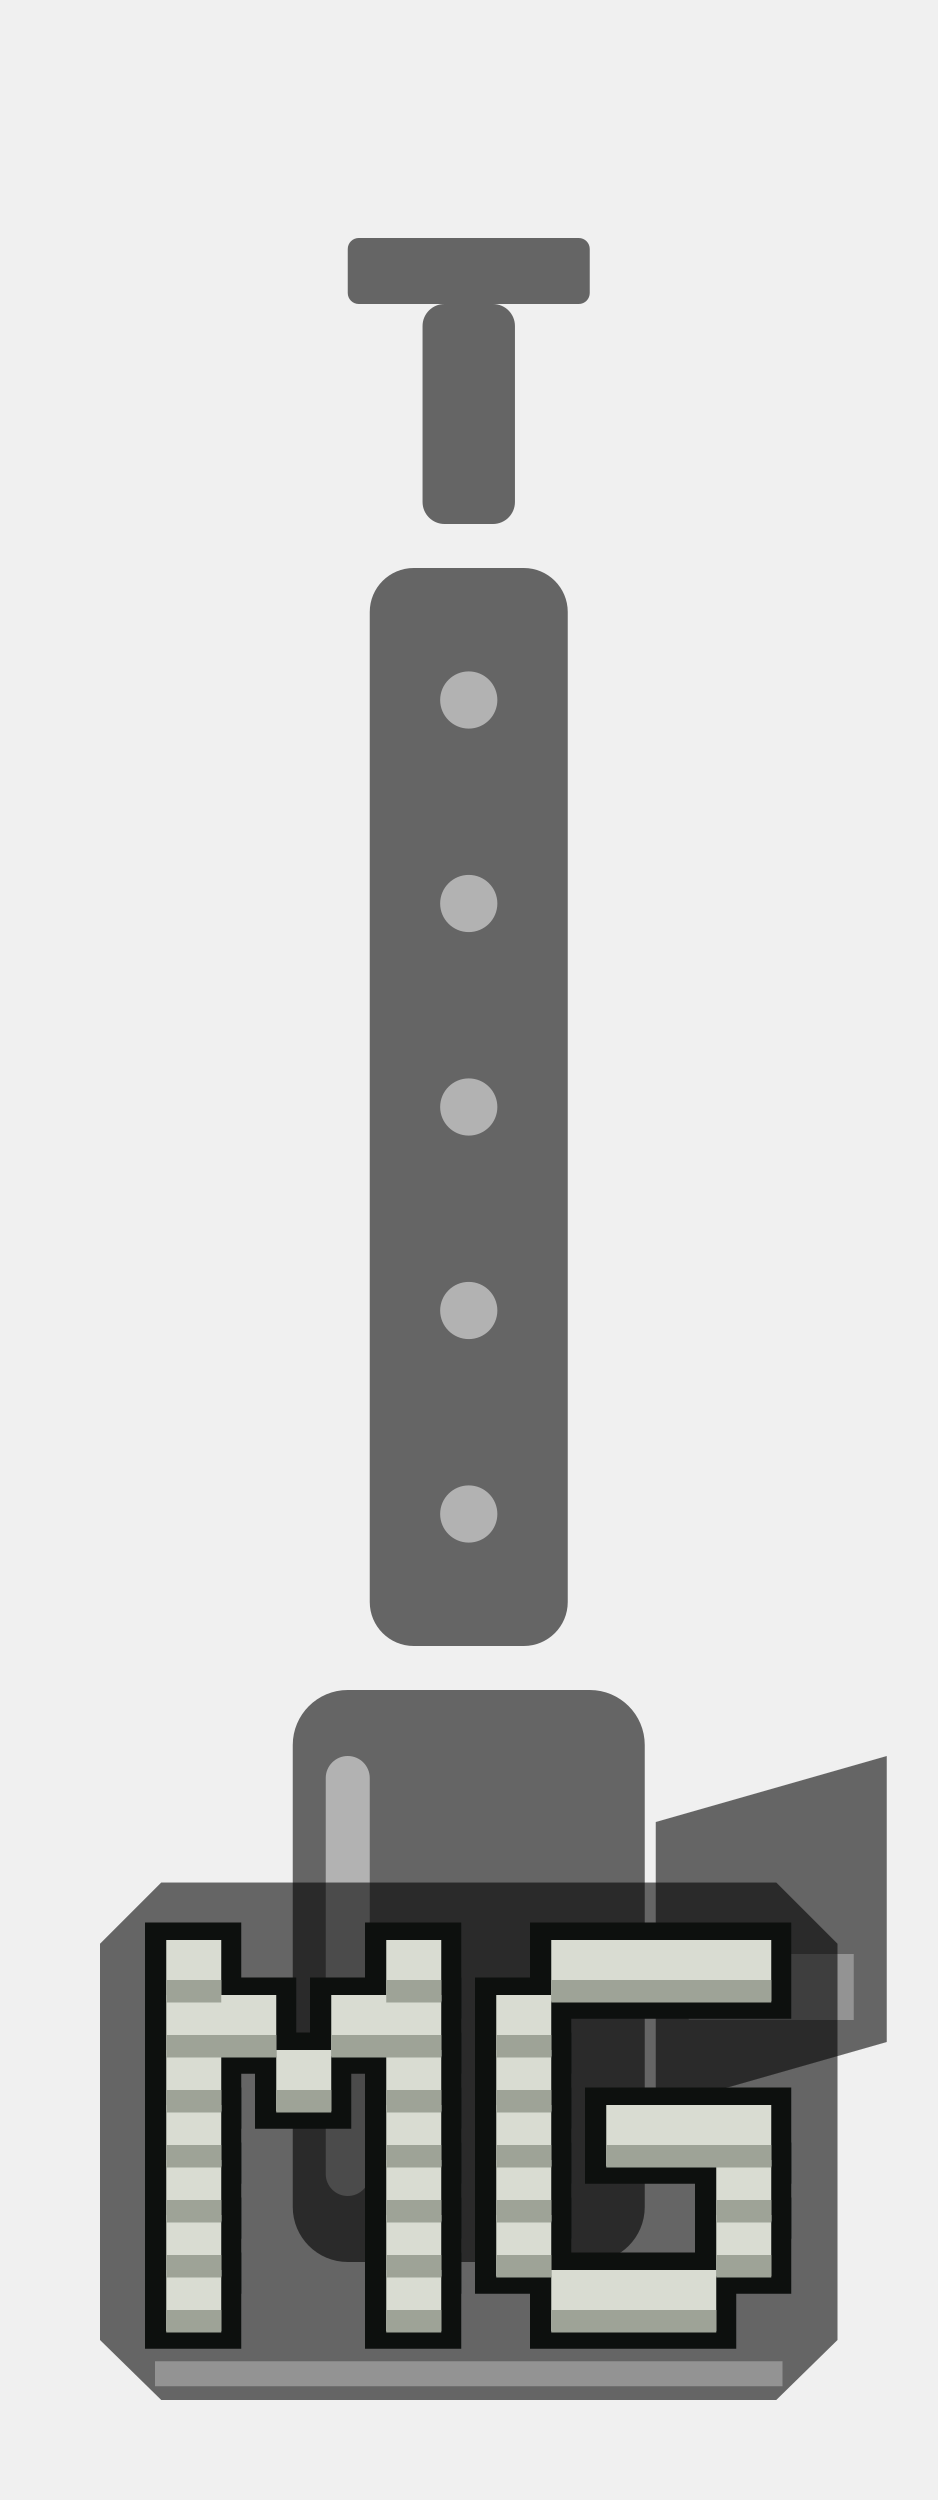
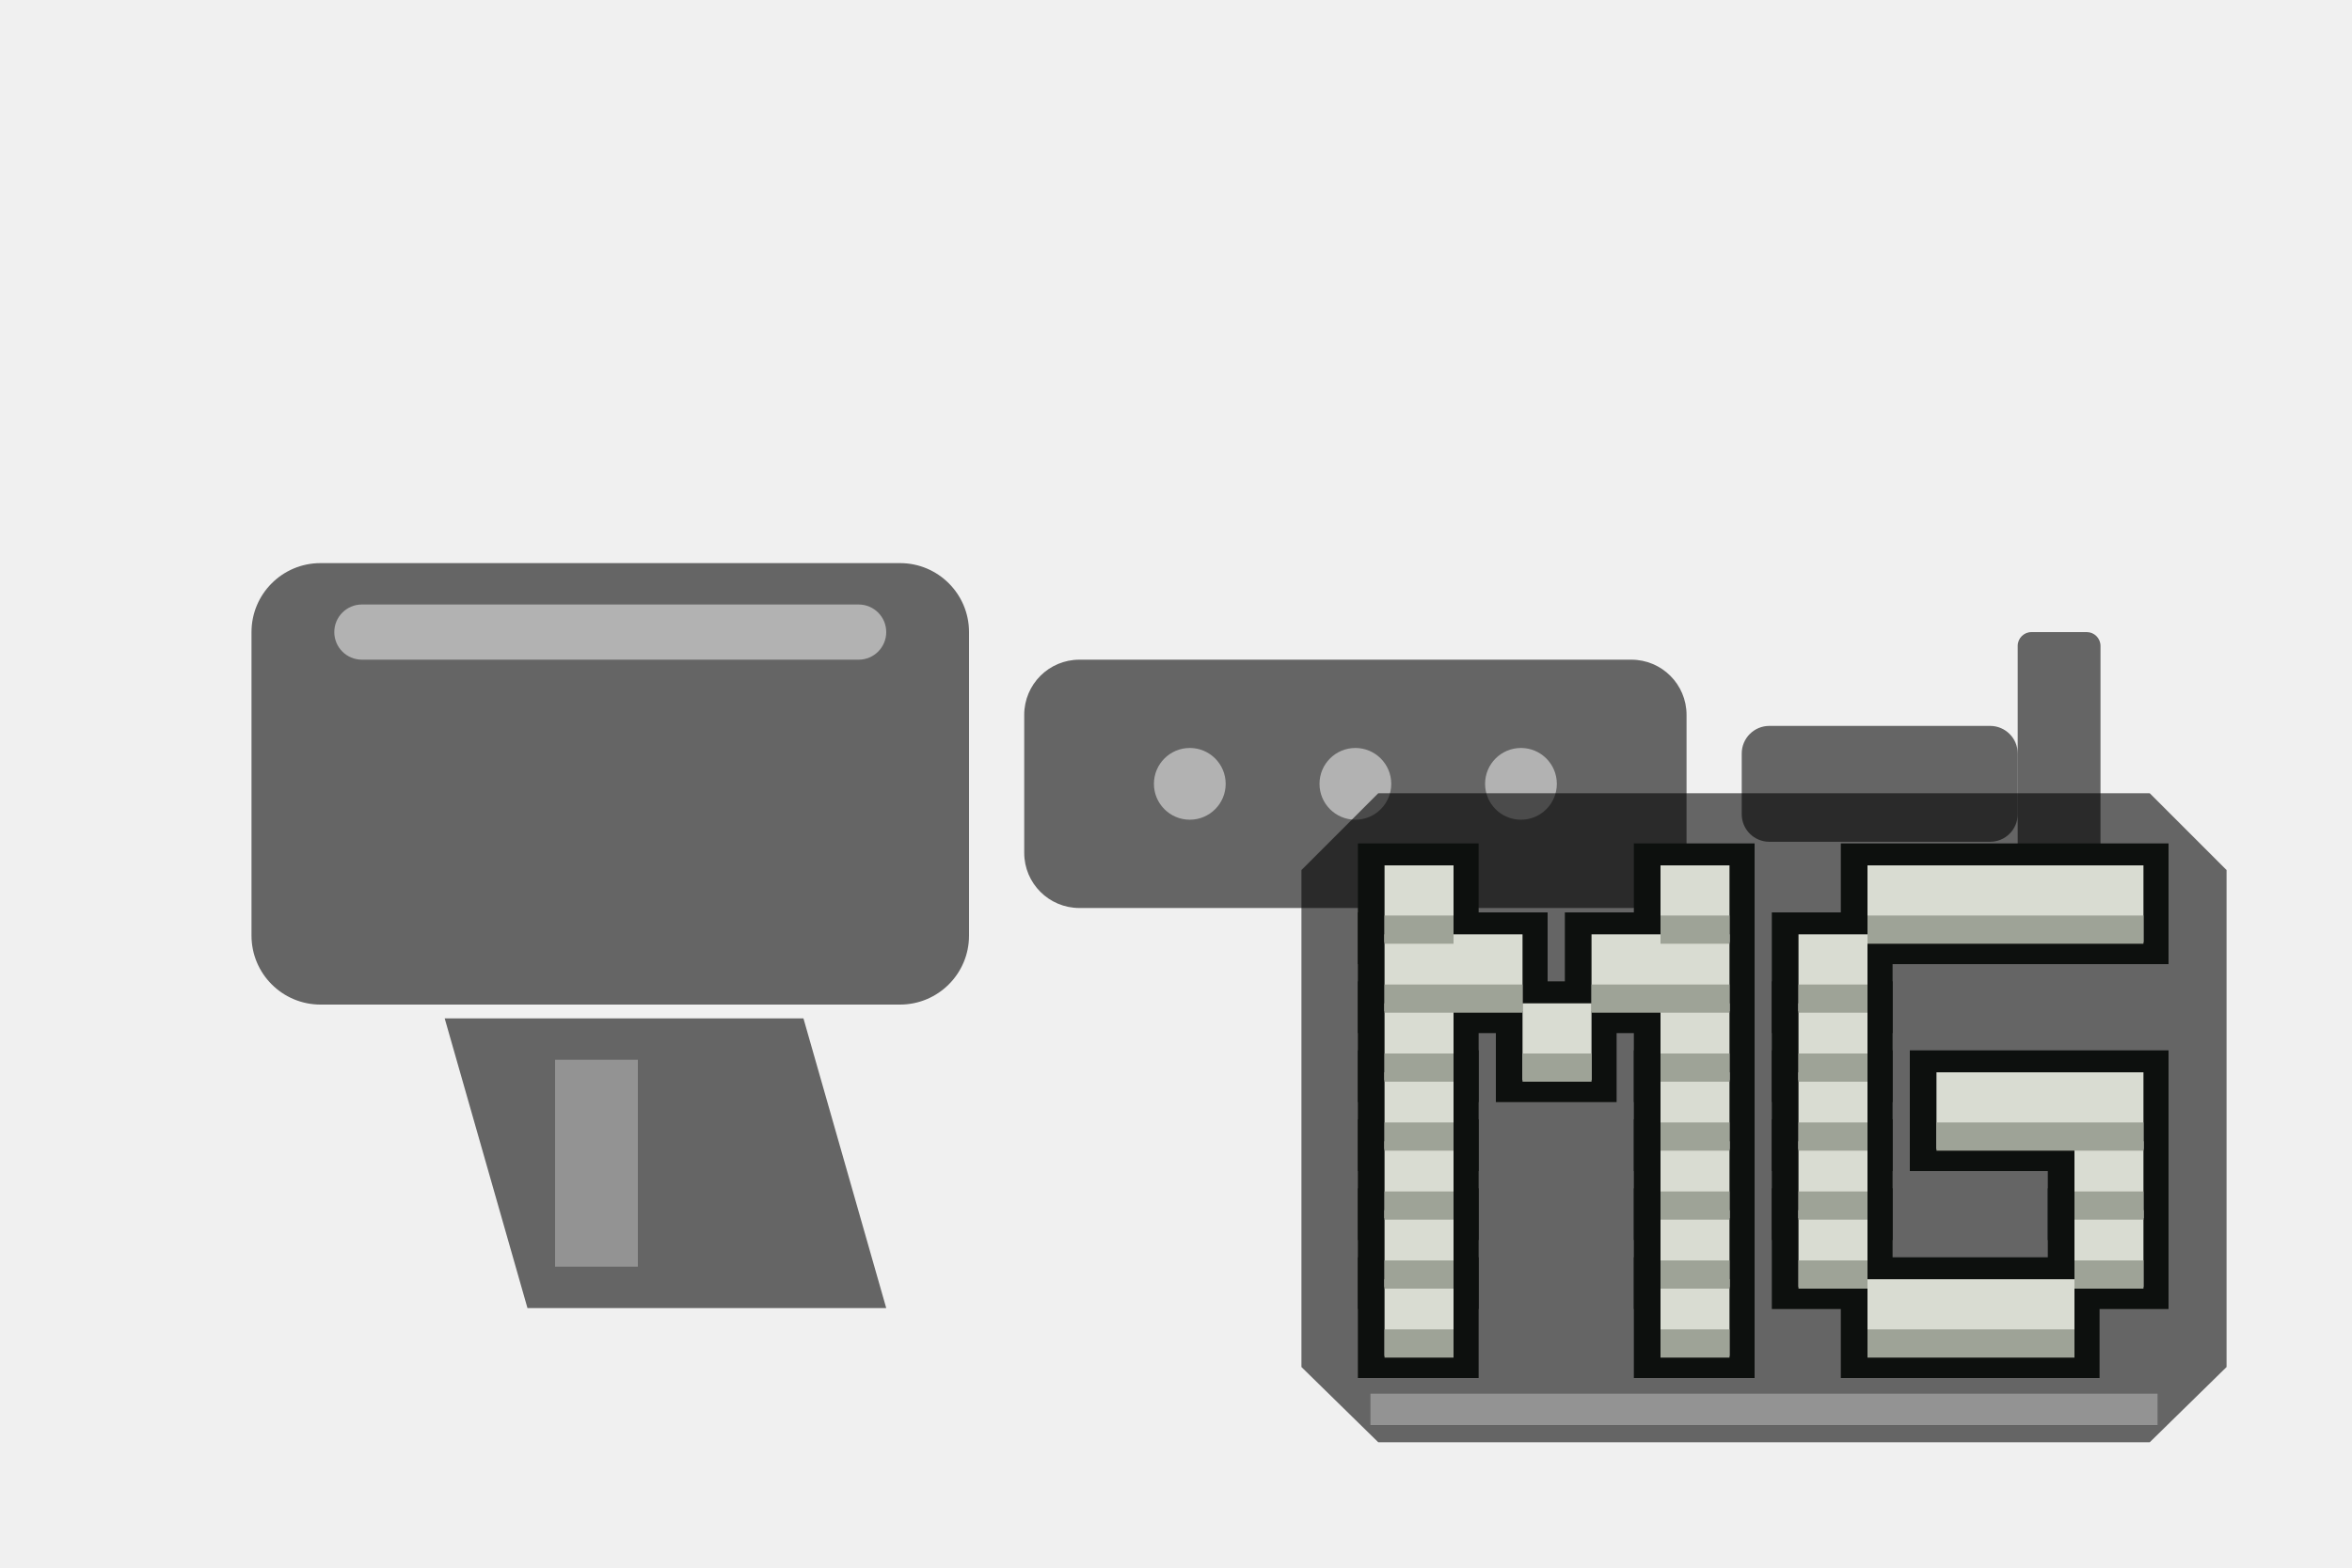
- <svg xmlns="http://www.w3.org/2000/svg" viewBox="0 0 75 200">
-   <g transform="translate(4.5 12) scale(0.88)">
-     <g transform="translate(0 200) rotate(-90)">
-       <rect x="8" y="21.5" width="52" height="32" rx="5" fill="#000000" fill-opacity="0.58" />
-       <rect x="14" y="24.5" width="40" height="4" rx="2" fill="#ffffff" fill-opacity="0.5" />
-       <rect x="64" y="28.5" width="98" height="18" rx="4" fill="#000000" fill-opacity="0.58" />
-       <ellipse cx="76" cy="37.5" rx="2.6" ry="2.6" fill="#ffffff" fill-opacity="0.5" />
-       <ellipse cx="94.5" cy="37.5" rx="2.6" ry="2.6" fill="#ffffff" fill-opacity="0.5" />
-       <ellipse cx="113" cy="37.5" rx="2.6" ry="2.6" fill="#ffffff" fill-opacity="0.5" />
-       <ellipse cx="131.5" cy="37.5" rx="2.6" ry="2.6" fill="#ffffff" fill-opacity="0.5" />
-       <ellipse cx="150" cy="37.5" rx="2.6" ry="2.6" fill="#ffffff" fill-opacity="0.5" />
-       <rect x="166" y="33.3" width="20" height="8.4" rx="2" fill="#000000" fill-opacity="0.58" />
-       <rect x="186" y="26.5" width="6" height="22" rx="1" fill="#000000" fill-opacity="0.58" />
-       <polygon points="22,54.5 48,54.5 54,75.5 28,75.5" fill="#000000" fill-opacity="0.58" />
-       <rect x="30" y="57.5" width="6" height="15" fill="#ffffff" fill-opacity="0.3" />
-     </g>
+ <svg xmlns="http://www.w3.org/2000/svg" viewBox="0 0 150 100">
+   <g transform="translate(9 6) scale(0.88)">
+     <rect x="8" y="34" width="52" height="32" rx="5" fill="#000000" fill-opacity="0.58" />
+     <rect x="14" y="37" width="40" height="4" rx="2" fill="#ffffff" fill-opacity="0.5" />
+     <rect x="64" y="41" width="48" height="18" rx="4" fill="#000000" fill-opacity="0.58" />
+     <ellipse cx="76" cy="50" rx="2.6" ry="2.6" fill="#ffffff" fill-opacity="0.5" />
+     <ellipse cx="88" cy="50" rx="2.6" ry="2.6" fill="#ffffff" fill-opacity="0.5" />
+     <ellipse cx="100" cy="50" rx="2.6" ry="2.6" fill="#ffffff" fill-opacity="0.5" />
+     <rect x="116" y="45.8" width="20" height="8.4" rx="2" fill="#000000" fill-opacity="0.58" />
+     <rect x="136" y="39" width="6" height="22" rx="1" fill="#000000" fill-opacity="0.58" />
+     <polygon points="22,67 48,67 54,88 28,88" fill="#000000" fill-opacity="0.58" />
+     <rect x="30" y="70" width="6" height="15" fill="#ffffff" fill-opacity="0.3" />
  </g>
-   <polygon points="12.9,150.6 62.1,150.6 67,155.5 67,187.2 62.1,192 12.9,192 8,187.2 8,155.5" fill="#000000" fill-opacity="0.58" />
-   <rect x="12.4" y="188.9" width="50.2" height="2" fill="#ffffff" fill-opacity="0.3" />
-   <rect x="11.6" y="153.8" width="7.7" height="7.7" fill="#0d100e" />
-   <rect x="29.2" y="153.8" width="7.7" height="7.7" fill="#0d100e" />
-   <rect x="11.6" y="158.2" width="12.1" height="7.7" fill="#0d100e" />
-   <rect x="24.8" y="158.2" width="12.1" height="7.7" fill="#0d100e" />
-   <rect x="11.6" y="162.6" width="7.7" height="7.7" fill="#0d100e" />
-   <rect x="20.4" y="162.6" width="7.7" height="7.7" fill="#0d100e" />
-   <rect x="29.2" y="162.6" width="7.7" height="7.7" fill="#0d100e" />
-   <rect x="11.6" y="167" width="7.7" height="7.7" fill="#0d100e" />
-   <rect x="29.2" y="167" width="7.7" height="7.7" fill="#0d100e" />
-   <rect x="11.6" y="171.4" width="7.7" height="7.7" fill="#0d100e" />
-   <rect x="29.2" y="171.4" width="7.7" height="7.7" fill="#0d100e" />
-   <rect x="11.6" y="175.8" width="7.7" height="7.7" fill="#0d100e" />
-   <rect x="29.2" y="175.8" width="7.7" height="7.7" fill="#0d100e" />
-   <rect x="11.6" y="180.2" width="7.7" height="7.7" fill="#0d100e" />
-   <rect x="29.2" y="180.2" width="7.7" height="7.7" fill="#0d100e" />
-   <rect x="42.4" y="153.8" width="20.9" height="7.7" fill="#0d100e" />
-   <rect x="38" y="158.2" width="7.7" height="7.7" fill="#0d100e" />
-   <rect x="38" y="162.6" width="7.7" height="7.7" fill="#0d100e" />
-   <rect x="38" y="167" width="7.7" height="7.7" fill="#0d100e" />
-   <rect x="46.8" y="167" width="16.5" height="7.7" fill="#0d100e" />
-   <rect x="38" y="171.4" width="7.7" height="7.7" fill="#0d100e" />
-   <rect x="55.6" y="171.4" width="7.7" height="7.7" fill="#0d100e" />
-   <rect x="38" y="175.8" width="7.7" height="7.7" fill="#0d100e" />
-   <rect x="55.6" y="175.8" width="7.7" height="7.7" fill="#0d100e" />
-   <rect x="42.4" y="180.2" width="16.5" height="7.7" fill="#0d100e" />
-   <rect x="13.3" y="155.2" width="4.4" height="4.9" fill="#d9dcd2" />
-   <rect x="30.9" y="155.2" width="4.4" height="4.9" fill="#d9dcd2" />
-   <rect x="13.3" y="159.6" width="8.8" height="4.9" fill="#d9dcd2" />
-   <rect x="26.5" y="159.6" width="8.8" height="4.9" fill="#d9dcd2" />
-   <rect x="13.3" y="164" width="4.4" height="4.9" fill="#d9dcd2" />
-   <rect x="22.1" y="164" width="4.4" height="4.9" fill="#d9dcd2" />
-   <rect x="30.9" y="164" width="4.4" height="4.9" fill="#d9dcd2" />
-   <rect x="13.3" y="168.4" width="4.4" height="4.9" fill="#d9dcd2" />
-   <rect x="30.9" y="168.4" width="4.4" height="4.9" fill="#d9dcd2" />
-   <rect x="13.3" y="172.8" width="4.4" height="4.9" fill="#d9dcd2" />
-   <rect x="30.9" y="172.8" width="4.4" height="4.9" fill="#d9dcd2" />
-   <rect x="13.3" y="177.2" width="4.4" height="4.9" fill="#d9dcd2" />
-   <rect x="30.9" y="177.2" width="4.4" height="4.9" fill="#d9dcd2" />
-   <rect x="13.3" y="181.6" width="4.4" height="4.9" fill="#d9dcd2" />
-   <rect x="30.9" y="181.6" width="4.4" height="4.9" fill="#d9dcd2" />
-   <rect x="44.1" y="155.2" width="17.6" height="4.9" fill="#d9dcd2" />
-   <rect x="39.7" y="159.6" width="4.4" height="4.9" fill="#d9dcd2" />
-   <rect x="39.7" y="164" width="4.4" height="4.9" fill="#d9dcd2" />
-   <rect x="39.7" y="168.4" width="4.4" height="4.9" fill="#d9dcd2" />
-   <rect x="48.5" y="168.4" width="13.2" height="4.9" fill="#d9dcd2" />
-   <rect x="39.7" y="172.8" width="4.4" height="4.9" fill="#d9dcd2" />
-   <rect x="57.3" y="172.8" width="4.4" height="4.9" fill="#d9dcd2" />
-   <rect x="39.7" y="177.2" width="4.4" height="4.9" fill="#d9dcd2" />
-   <rect x="57.3" y="177.2" width="4.4" height="4.9" fill="#d9dcd2" />
-   <rect x="44.1" y="181.6" width="13.2" height="4.9" fill="#d9dcd2" />
-   <rect x="13.3" y="158.4" width="4.4" height="1.8" fill="#9ea397" />
-   <rect x="30.9" y="158.4" width="4.4" height="1.8" fill="#9ea397" />
-   <rect x="13.3" y="162.8" width="8.8" height="1.8" fill="#9ea397" />
-   <rect x="26.5" y="162.8" width="8.8" height="1.8" fill="#9ea397" />
-   <rect x="13.3" y="167.2" width="4.4" height="1.8" fill="#9ea397" />
-   <rect x="22.1" y="167.2" width="4.4" height="1.8" fill="#9ea397" />
-   <rect x="30.9" y="167.2" width="4.4" height="1.8" fill="#9ea397" />
-   <rect x="13.3" y="171.6" width="4.4" height="1.8" fill="#9ea397" />
-   <rect x="30.9" y="171.6" width="4.4" height="1.8" fill="#9ea397" />
-   <rect x="13.3" y="176" width="4.4" height="1.8" fill="#9ea397" />
-   <rect x="30.9" y="176" width="4.4" height="1.8" fill="#9ea397" />
-   <rect x="13.3" y="180.4" width="4.4" height="1.8" fill="#9ea397" />
-   <rect x="30.9" y="180.4" width="4.4" height="1.8" fill="#9ea397" />
-   <rect x="13.3" y="184.8" width="4.4" height="1.8" fill="#9ea397" />
-   <rect x="30.9" y="184.8" width="4.4" height="1.8" fill="#9ea397" />
-   <rect x="44.1" y="158.4" width="17.6" height="1.8" fill="#9ea397" />
-   <rect x="39.7" y="162.8" width="4.4" height="1.8" fill="#9ea397" />
-   <rect x="39.7" y="167.2" width="4.4" height="1.8" fill="#9ea397" />
-   <rect x="39.7" y="171.6" width="4.4" height="1.8" fill="#9ea397" />
-   <rect x="48.5" y="171.6" width="13.2" height="1.8" fill="#9ea397" />
-   <rect x="39.7" y="176" width="4.4" height="1.8" fill="#9ea397" />
-   <rect x="57.3" y="176" width="4.4" height="1.8" fill="#9ea397" />
-   <rect x="39.7" y="180.4" width="4.4" height="1.8" fill="#9ea397" />
-   <rect x="57.3" y="180.4" width="4.4" height="1.8" fill="#9ea397" />
-   <rect x="44.1" y="184.8" width="13.2" height="1.8" fill="#9ea397" />
+   <polygon points="87.9,50.6 137.1,50.6 142,55.5 142,87.2 137.1,92 87.9,92 83,87.2 83,55.5" fill="#000000" fill-opacity="0.58" />
+   <rect x="87.4" y="88.9" width="50.2" height="2" fill="#ffffff" fill-opacity="0.3" />
+   <rect x="86.6" y="53.8" width="7.7" height="7.7" fill="#0d100e" />
+   <rect x="104.2" y="53.8" width="7.7" height="7.7" fill="#0d100e" />
+   <rect x="86.6" y="58.2" width="12.1" height="7.7" fill="#0d100e" />
+   <rect x="99.8" y="58.2" width="12.1" height="7.7" fill="#0d100e" />
+   <rect x="86.6" y="62.6" width="7.7" height="7.7" fill="#0d100e" />
+   <rect x="95.4" y="62.6" width="7.7" height="7.7" fill="#0d100e" />
+   <rect x="104.2" y="62.6" width="7.7" height="7.7" fill="#0d100e" />
+   <rect x="86.6" y="67" width="7.7" height="7.7" fill="#0d100e" />
+   <rect x="104.2" y="67" width="7.7" height="7.7" fill="#0d100e" />
+   <rect x="86.6" y="71.4" width="7.7" height="7.7" fill="#0d100e" />
+   <rect x="104.2" y="71.4" width="7.7" height="7.7" fill="#0d100e" />
+   <rect x="86.6" y="75.8" width="7.7" height="7.7" fill="#0d100e" />
+   <rect x="104.2" y="75.8" width="7.7" height="7.7" fill="#0d100e" />
+   <rect x="86.6" y="80.2" width="7.7" height="7.7" fill="#0d100e" />
+   <rect x="104.2" y="80.2" width="7.7" height="7.7" fill="#0d100e" />
+   <rect x="117.4" y="53.8" width="20.9" height="7.7" fill="#0d100e" />
+   <rect x="113" y="58.2" width="7.7" height="7.7" fill="#0d100e" />
+   <rect x="113" y="62.6" width="7.7" height="7.7" fill="#0d100e" />
+   <rect x="113" y="67" width="7.7" height="7.7" fill="#0d100e" />
+   <rect x="121.8" y="67" width="16.5" height="7.7" fill="#0d100e" />
+   <rect x="113" y="71.4" width="7.7" height="7.7" fill="#0d100e" />
+   <rect x="130.6" y="71.4" width="7.7" height="7.7" fill="#0d100e" />
+   <rect x="113" y="75.8" width="7.7" height="7.7" fill="#0d100e" />
+   <rect x="130.6" y="75.8" width="7.7" height="7.7" fill="#0d100e" />
+   <rect x="117.4" y="80.2" width="16.5" height="7.7" fill="#0d100e" />
+   <rect x="88.3" y="55.2" width="4.4" height="4.9" fill="#d9dcd2" />
+   <rect x="105.9" y="55.2" width="4.4" height="4.9" fill="#d9dcd2" />
+   <rect x="88.3" y="59.6" width="8.8" height="4.9" fill="#d9dcd2" />
+   <rect x="101.5" y="59.6" width="8.8" height="4.9" fill="#d9dcd2" />
+   <rect x="88.3" y="64" width="4.4" height="4.9" fill="#d9dcd2" />
+   <rect x="97.1" y="64" width="4.4" height="4.9" fill="#d9dcd2" />
+   <rect x="105.9" y="64" width="4.4" height="4.9" fill="#d9dcd2" />
+   <rect x="88.3" y="68.4" width="4.4" height="4.9" fill="#d9dcd2" />
+   <rect x="105.9" y="68.4" width="4.4" height="4.9" fill="#d9dcd2" />
+   <rect x="88.3" y="72.8" width="4.4" height="4.9" fill="#d9dcd2" />
+   <rect x="105.9" y="72.8" width="4.4" height="4.9" fill="#d9dcd2" />
+   <rect x="88.3" y="77.2" width="4.4" height="4.9" fill="#d9dcd2" />
+   <rect x="105.9" y="77.2" width="4.4" height="4.9" fill="#d9dcd2" />
+   <rect x="88.3" y="81.6" width="4.4" height="4.9" fill="#d9dcd2" />
+   <rect x="105.9" y="81.6" width="4.4" height="4.9" fill="#d9dcd2" />
+   <rect x="119.1" y="55.2" width="17.6" height="4.9" fill="#d9dcd2" />
+   <rect x="114.7" y="59.6" width="4.4" height="4.9" fill="#d9dcd2" />
+   <rect x="114.7" y="64" width="4.4" height="4.9" fill="#d9dcd2" />
+   <rect x="114.7" y="68.4" width="4.4" height="4.9" fill="#d9dcd2" />
+   <rect x="123.5" y="68.4" width="13.2" height="4.9" fill="#d9dcd2" />
+   <rect x="114.7" y="72.8" width="4.4" height="4.9" fill="#d9dcd2" />
+   <rect x="132.3" y="72.8" width="4.4" height="4.9" fill="#d9dcd2" />
+   <rect x="114.7" y="77.2" width="4.4" height="4.9" fill="#d9dcd2" />
+   <rect x="132.3" y="77.2" width="4.4" height="4.9" fill="#d9dcd2" />
+   <rect x="119.1" y="81.6" width="13.2" height="4.9" fill="#d9dcd2" />
+   <rect x="88.3" y="58.4" width="4.4" height="1.8" fill="#9ea397" />
+   <rect x="105.9" y="58.4" width="4.4" height="1.8" fill="#9ea397" />
+   <rect x="88.3" y="62.8" width="8.8" height="1.8" fill="#9ea397" />
+   <rect x="101.5" y="62.8" width="8.8" height="1.8" fill="#9ea397" />
+   <rect x="88.3" y="67.2" width="4.4" height="1.8" fill="#9ea397" />
+   <rect x="97.1" y="67.2" width="4.4" height="1.8" fill="#9ea397" />
+   <rect x="105.9" y="67.2" width="4.4" height="1.8" fill="#9ea397" />
+   <rect x="88.3" y="71.6" width="4.4" height="1.8" fill="#9ea397" />
+   <rect x="105.9" y="71.6" width="4.4" height="1.8" fill="#9ea397" />
+   <rect x="88.3" y="76" width="4.4" height="1.8" fill="#9ea397" />
+   <rect x="105.9" y="76" width="4.4" height="1.8" fill="#9ea397" />
+   <rect x="88.3" y="80.4" width="4.4" height="1.8" fill="#9ea397" />
+   <rect x="105.9" y="80.4" width="4.4" height="1.8" fill="#9ea397" />
+   <rect x="88.3" y="84.8" width="4.4" height="1.8" fill="#9ea397" />
+   <rect x="105.9" y="84.8" width="4.4" height="1.8" fill="#9ea397" />
+   <rect x="119.1" y="58.4" width="17.6" height="1.8" fill="#9ea397" />
+   <rect x="114.7" y="62.8" width="4.4" height="1.8" fill="#9ea397" />
+   <rect x="114.7" y="67.2" width="4.4" height="1.8" fill="#9ea397" />
+   <rect x="114.7" y="71.6" width="4.4" height="1.8" fill="#9ea397" />
+   <rect x="123.5" y="71.6" width="13.2" height="1.8" fill="#9ea397" />
+   <rect x="114.7" y="76" width="4.4" height="1.8" fill="#9ea397" />
+   <rect x="132.3" y="76" width="4.4" height="1.8" fill="#9ea397" />
+   <rect x="114.7" y="80.4" width="4.4" height="1.8" fill="#9ea397" />
+   <rect x="132.3" y="80.4" width="4.4" height="1.8" fill="#9ea397" />
+   <rect x="119.1" y="84.8" width="13.2" height="1.8" fill="#9ea397" />
</svg>
